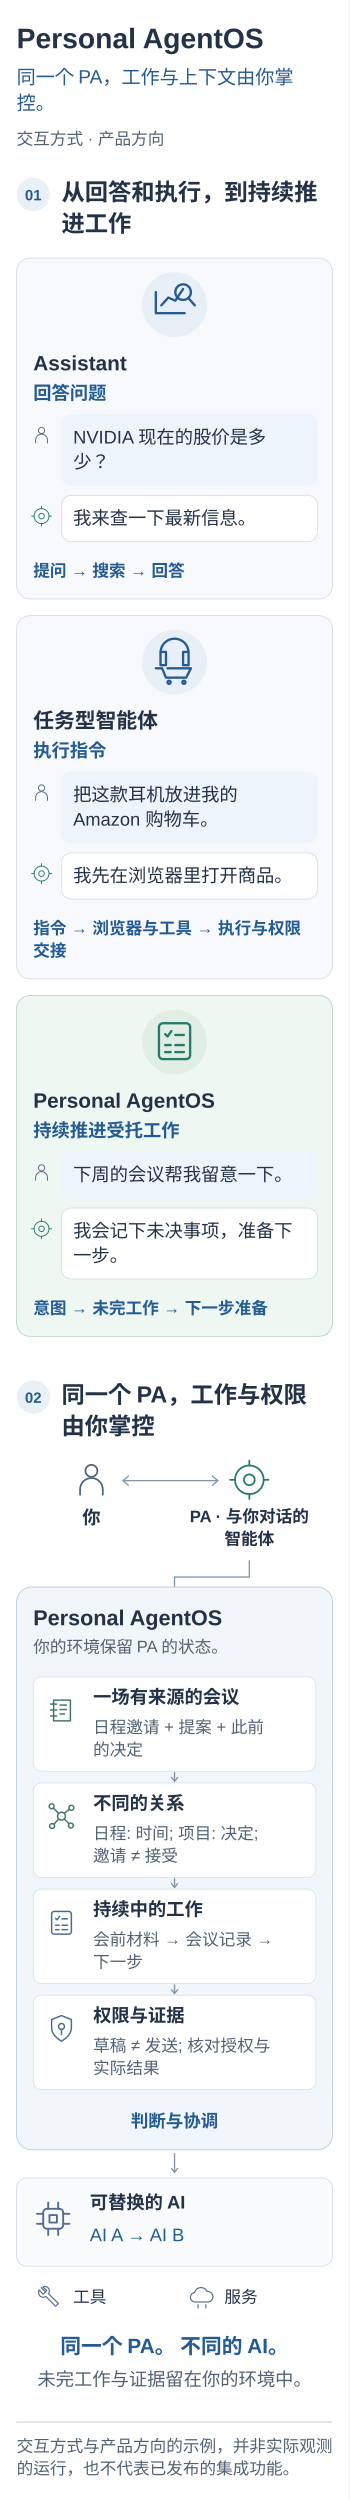
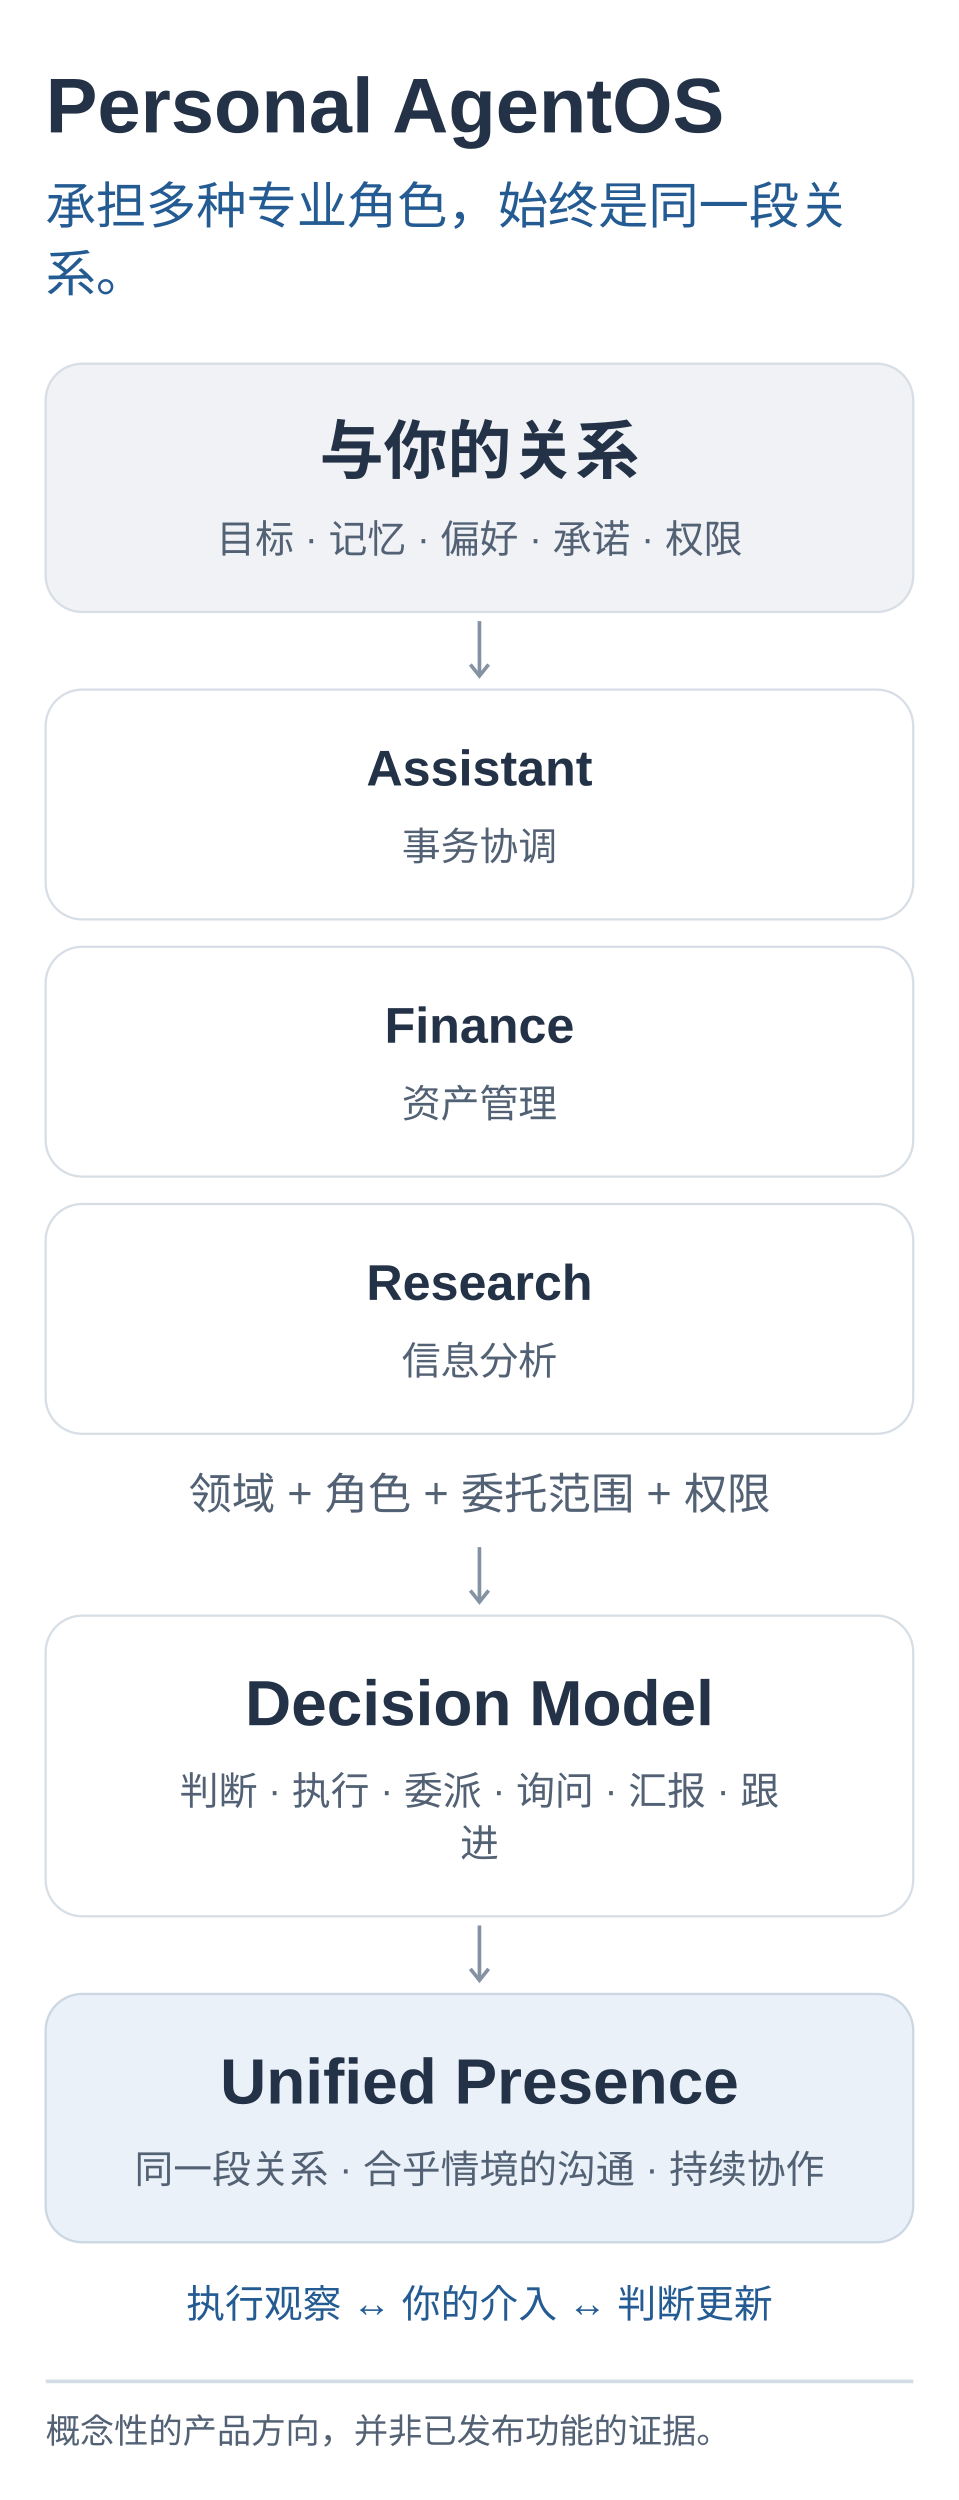
- <svg xmlns="http://www.w3.org/2000/svg" width="420" height="3008" viewBox="0 0 420 3008" role="img" aria-labelledby="title desc">
+ <svg xmlns="http://www.w3.org/2000/svg" width="420" height="1095" viewBox="0 0 420 1095" role="img" aria-labelledby="title desc">
  <style>text{font-family:Arial,"Noto Sans",sans-serif;fill:#243247} .bold{font-weight:700} .muted{fill:#526174} .blue{fill:#245b92}</style>
-   <rect width="420" height="3008" fill="#fff" />
+   <rect width="420" height="1095" fill="#fff" />
  <text x="20" y="58.0" font-size="34" class="bold" text-anchor="start">Personal AgentOS</text>
-   <text x="20" y="100.9" font-size="23" class="blue" text-anchor="start">同一个 PA，工作与上下文由你掌</text>
-   <text x="20" y="131.95" font-size="23" class="blue" text-anchor="start">控。</text>
-   <text x="20" y="174.0" font-size="20" class="muted" text-anchor="start">交互方式 · 产品方向</text>
-   <circle cx="40" cy="234.0" r="20" fill="#e9f0f6" stroke="none" />
-   <text x="40" y="241.0" font-size="18" class="blue bold" text-anchor="middle">01</text>
-   <text x="74" y="241.0" font-size="28" class="bold" text-anchor="start">从回答和执行，到持续推</text>
-   <text x="74" y="278.8" font-size="28" class="bold" text-anchor="start">进工作</text>
-   <rect x="20" y="310.6" width="380" height="410.1" rx="16" fill="#f7f9fc" stroke="#d4dce5" />
-   <circle cx="210.0" cy="366.6" r="39" fill="#e9eff7" stroke="none" />
-   <g transform="translate(180.0 334.6) scale(0.9375)" fill="none" stroke="#245b92" stroke-width="3" stroke-linecap="round" stroke-linejoin="round">
-     <path d="M8 45V18m0 27h37M15 35l9-10 9 4 10-15" />
-     <circle cx="43" cy="18" r="10" />
-     <path d="m50 26 8 9" />
-   </g>
-   <text x="40" y="445.6" font-size="25" class="bold" text-anchor="start">Assistant</text>
-   <text x="40" y="480.6" font-size="22" class="blue bold" text-anchor="start">回答问题</text>
-   <g transform="translate(38 511.6) scale(0.375)" fill="none" stroke="#53657a" stroke-width="3" stroke-linecap="round" stroke-linejoin="round">
-     <circle cx="32" cy="17" r="10" />
-     <path d="M13 57v-9a19 19 0 0 1 38 0v9" />
-   </g>
-   <rect x="74" y="498.6" width="308" height="85.4" rx="12" fill="#edf4fb" stroke="#edf4fb" />
-   <text x="88" y="533.6" font-size="22" class="" text-anchor="start">NVIDIA 现在的股价是多</text>
-   <text x="88" y="563.3" font-size="22" class="" text-anchor="start">少？</text>
-   <g transform="translate(38 609.0) scale(0.375)" fill="none" stroke="#257a69" stroke-width="3" stroke-linecap="round" stroke-linejoin="round">
-     <circle cx="32" cy="32" r="24" />
-     <circle cx="32" cy="32" r="9" />
-     <path d="M32 0v8m0 48v8M0 32h8m48 0h8" />
-   </g>
-   <rect x="74" y="596.0" width="308" height="55.7" rx="12" fill="#ffffff" stroke="#d3dedf" />
-   <text x="88" y="631.0" font-size="22" class="" text-anchor="start">我来查一下最新信息。</text>
-   <text x="40" y="693.7" font-size="20" class="blue bold" text-anchor="start">提问 → 搜索 → 回答</text>
-   <rect x="20" y="740.7" width="380" height="437.1" rx="16" fill="#f7f9fc" stroke="#d4dce5" />
-   <circle cx="210.0" cy="796.7" r="39" fill="#e9eff7" stroke="none" />
-   <g transform="translate(180.0 764.7) scale(0.9375)" fill="none" stroke="#245b92" stroke-width="3" stroke-linecap="round" stroke-linejoin="round">
-     <path d="M14 29v-7a18 18 0 0 1 36 0v7M14 21h7v17h-7zm29 0h7v17h-7zM8 42h8l5 12h26l6-12H23" />
-     <circle cx="25" cy="60" r="2" />
-     <circle cx="44" cy="60" r="2" />
-   </g>
-   <text x="40" y="875.7" font-size="25" class="bold" text-anchor="start">任务型智能体</text>
-   <text x="40" y="910.7" font-size="22" class="blue bold" text-anchor="start">执行指令</text>
-   <g transform="translate(38 941.7) scale(0.375)" fill="none" stroke="#53657a" stroke-width="3" stroke-linecap="round" stroke-linejoin="round">
-     <circle cx="32" cy="17" r="10" />
-     <path d="M13 57v-9a19 19 0 0 1 38 0v9" />
-   </g>
-   <rect x="74" y="928.7" width="308" height="85.4" rx="12" fill="#edf4fb" stroke="#edf4fb" />
-   <text x="88" y="963.7" font-size="22" class="" text-anchor="start">把这款耳机放进我的</text>
-   <text x="88" y="993.4" font-size="22" class="" text-anchor="start">Amazon 购物车。</text>
-   <g transform="translate(38 1039.1) scale(0.375)" fill="none" stroke="#257a69" stroke-width="3" stroke-linecap="round" stroke-linejoin="round">
-     <circle cx="32" cy="32" r="24" />
-     <circle cx="32" cy="32" r="9" />
-     <path d="M32 0v8m0 48v8M0 32h8m48 0h8" />
-   </g>
-   <rect x="74" y="1026.1" width="308" height="55.7" rx="12" fill="#ffffff" stroke="#d3dedf" />
-   <text x="88" y="1061.1" font-size="22" class="" text-anchor="start">我先在浏览器里打开商品。</text>
-   <text x="40" y="1123.8" font-size="20" class="blue bold" text-anchor="start">指令 → 浏览器与工具 → 执行与权限</text>
-   <text x="40" y="1150.8" font-size="20" class="blue bold" text-anchor="start">交接</text>
-   <rect x="20" y="1197.8" width="380" height="410.1" rx="16" fill="#eff7f3" stroke="#b7d1c5" />
-   <circle cx="210.0" cy="1253.8" r="39" fill="#e0eee6" stroke="none" />
-   <g transform="translate(180.0 1221.8) scale(0.9375)" fill="none" stroke="#257a69" stroke-width="3" stroke-linecap="round" stroke-linejoin="round">
-     <rect x="12" y="10" width="40" height="46" rx="5" />
-     <path d="m20 24 3 3 5-7m5 5h11M20 38h7m6 0h11M20 47h7m6 0h11" />
-   </g>
-   <text x="40" y="1332.8" font-size="25" class="bold" text-anchor="start">Personal AgentOS</text>
-   <text x="40" y="1367.8" font-size="22" class="blue bold" text-anchor="start">持续推进受托工作</text>
-   <g transform="translate(38 1398.8) scale(0.375)" fill="none" stroke="#53657a" stroke-width="3" stroke-linecap="round" stroke-linejoin="round">
-     <circle cx="32" cy="17" r="10" />
-     <path d="M13 57v-9a19 19 0 0 1 38 0v9" />
-   </g>
-   <rect x="74" y="1385.8" width="308" height="55.7" rx="12" fill="#edf4fb" stroke="#edf4fb" />
-   <text x="88" y="1420.8" font-size="22" class="" text-anchor="start">下周的会议帮我留意一下。</text>
-   <g transform="translate(38 1466.5) scale(0.375)" fill="none" stroke="#257a69" stroke-width="3" stroke-linecap="round" stroke-linejoin="round">
-     <circle cx="32" cy="32" r="24" />
-     <circle cx="32" cy="32" r="9" />
-     <path d="M32 0v8m0 48v8M0 32h8m48 0h8" />
-   </g>
-   <rect x="74" y="1453.5" width="308" height="85.4" rx="12" fill="#ffffff" stroke="#d3dedf" />
-   <text x="88" y="1488.5" font-size="22" class="" text-anchor="start">我会记下未决事项，准备下</text>
-   <text x="88" y="1518.2" font-size="22" class="" text-anchor="start">一步。</text>
-   <text x="40" y="1580.9" font-size="20" class="blue bold" text-anchor="start">意图 → 未完工作 → 下一步准备</text>
-   <circle cx="40" cy="1680.9" r="20" fill="#e9f0f6" stroke="none" />
-   <text x="40" y="1687.9" font-size="18" class="blue bold" text-anchor="middle">02</text>
-   <text x="74" y="1687.9" font-size="28" class="bold" text-anchor="start">同一个 PA，工作与权限</text>
-   <text x="74" y="1725.7" font-size="28" class="bold" text-anchor="start">由你掌控</text>
-   <g transform="translate(87 1757.5) scale(0.71875)" fill="none" stroke="#53657a" stroke-width="3" stroke-linecap="round" stroke-linejoin="round">
-     <circle cx="32" cy="17" r="10" />
-     <path d="M13 57v-9a19 19 0 0 1 38 0v9" />
-   </g>
-   <g transform="translate(277 1757.5) scale(0.71875)" fill="none" stroke="#257a69" stroke-width="3" stroke-linecap="round" stroke-linejoin="round">
-     <circle cx="32" cy="32" r="24" />
-     <circle cx="32" cy="32" r="9" />
-     <path d="M32 0v8m0 48v8M0 32h8m48 0h8" />
-   </g>
-   <path d="M148 1781.5H262" fill="none" stroke="#8296a9" stroke-width="1.6" />
-   <path d="M155 1775.5L148 1781.5L155 1787.5M255 1775.5L262 1781.5L255 1787.5" fill="none" stroke="#8296a9" stroke-width="1.6" />
-   <text x="110" y="1833.5" font-size="22" class="bold" text-anchor="middle">你</text>
-   <text x="300" y="1831.5" font-size="20" class="bold" text-anchor="middle">PA · 与你对话的</text>
-   <text x="300" y="1858.5" font-size="20" class="bold" text-anchor="middle">智能体</text>
-   <path d="M300 1877.5V1897.5H210.0V1909.5" fill="none" stroke="#8296a9" stroke-width="1.6" />
-   <rect x="20" y="1909.5" width="380" height="677.15" rx="18" fill="#f0f6f9" stroke="#b6cad9" />
-   <text x="40" y="1955.5" font-size="26" class="bold" text-anchor="start">Personal AgentOS</text>
-   <text x="40" y="1988.5" font-size="20" class="muted" text-anchor="start">你的环境保留 PA 的状态。</text>
-   <rect x="40" y="2017.5" width="340" height="113.7" rx="10" fill="#fff" stroke="#d8e1e7" />
-   <g transform="translate(55 2038.5) scale(0.59375)" fill="none" stroke="#427665" stroke-width="3" stroke-linecap="round" stroke-linejoin="round">
-     <path d="M16 12h34v42H16zM10 20h12m-12 12h12m-12 12h12M29 22h13m-13 9h13m-13 9h9" />
-   </g>
-   <text x="112" y="2049.5" font-size="22" class="bold" text-anchor="start">一场有来源的会议</text>
-   <text x="112" y="2085.2" font-size="20" class="muted" text-anchor="start">日程邀请 + 提案 + 此前</text>
-   <text x="112" y="2112.2" font-size="20" class="muted" text-anchor="start">的决定</text>
-   <path d="M210.0 2132.2 L210.0 2143.2" fill="none" stroke="#8492a3" stroke-width="1.6" />
-   <path d="M206.0 2138.2 L210.0 2143.2 L214.0 2138.2" fill="none" stroke="#8492a3" stroke-width="1.6" />
-   <rect x="40" y="2145.2" width="340" height="113.7" rx="10" fill="#fff" stroke="#d8e1e7" />
-   <g transform="translate(55 2166.2) scale(0.59375)" fill="none" stroke="#427665" stroke-width="3" stroke-linecap="round" stroke-linejoin="round">
-     <circle cx="32" cy="32" r="8" />
-     <circle cx="12" cy="12" r="5" />
-     <circle cx="52" cy="15" r="5" />
-     <circle cx="13" cy="52" r="5" />
-     <circle cx="51" cy="51" r="5" />
-     <path d="m16 16 10 10m12 0 10-8M17 48l9-10m12 0 9 9" />
-   </g>
-   <text x="112" y="2177.2" font-size="22" class="bold" text-anchor="start">不同的关系</text>
-   <text x="112" y="2212.9" font-size="20" class="muted" text-anchor="start">日程: 时间; 项目: 决定;</text>
-   <text x="112" y="2239.9" font-size="20" class="muted" text-anchor="start">邀请 ≠ 接受</text>
-   <path d="M210.0 2259.9 L210.0 2270.9" fill="none" stroke="#8492a3" stroke-width="1.6" />
-   <path d="M206.0 2265.9 L210.0 2270.9 L214.0 2265.9" fill="none" stroke="#8492a3" stroke-width="1.6" />
-   <rect x="40" y="2272.9" width="340" height="113.7" rx="10" fill="#fff" stroke="#d8e1e7" />
-   <g transform="translate(55 2293.9) scale(0.59375)" fill="none" stroke="#496d92" stroke-width="3" stroke-linecap="round" stroke-linejoin="round">
-     <rect x="12" y="10" width="40" height="46" rx="5" />
-     <path d="m20 24 3 3 5-7m5 5h11M20 38h7m6 0h11M20 47h7m6 0h11" />
-   </g>
-   <text x="112" y="2304.9" font-size="22" class="bold" text-anchor="start">持续中的工作</text>
-   <text x="112" y="2340.6" font-size="20" class="muted" text-anchor="start">会前材料 → 会议记录 →</text>
-   <text x="112" y="2367.6" font-size="20" class="muted" text-anchor="start">下一步</text>
-   <path d="M210.0 2387.6 L210.0 2398.6" fill="none" stroke="#8492a3" stroke-width="1.6" />
-   <path d="M206.0 2393.6 L210.0 2398.6 L214.0 2393.6" fill="none" stroke="#8492a3" stroke-width="1.6" />
-   <rect x="40" y="2400.6" width="340" height="113.7" rx="10" fill="#fff" stroke="#d8e1e7" />
-   <g transform="translate(55 2421.6) scale(0.59375)" fill="none" stroke="#496d92" stroke-width="3" stroke-linecap="round" stroke-linejoin="round">
-     <path d="M32 6 52 14v16c0 13-9 21-20 28-11-7-20-15-20-28V14z" />
-     <circle cx="32" cy="28" r="6" />
-     <path d="M32 34v10" />
-   </g>
-   <text x="112" y="2432.6" font-size="22" class="bold" text-anchor="start">权限与证据</text>
-   <text x="112" y="2468.3" font-size="20" class="muted" text-anchor="start">草稿 ≠ 发送; 核对授权与</text>
-   <text x="112" y="2495.3" font-size="20" class="muted" text-anchor="start">实际结果</text>
-   <text x="210.0" y="2559.3" font-size="21" class="blue bold" text-anchor="middle">判断与协调</text>
-   <path d="M210.0 2590.65 L210.0 2613.65" fill="none" stroke="#8492a3" stroke-width="1.6" />
-   <path d="M206.0 2608.65 L210.0 2613.65 L214.0 2608.65" fill="none" stroke="#8492a3" stroke-width="1.6" />
-   <rect x="20" y="2620.65" width="380" height="106" rx="12" fill="#fafbfd" stroke="#d4dce5" />
-   <g transform="translate(40 2645.65) scale(0.75)" fill="none" stroke="#526b91" stroke-width="3" stroke-linecap="round" stroke-linejoin="round">
-     <rect x="16" y="16" width="32" height="32" rx="6" />
-     <path d="M24 6v10m16-10v10M24 48v10m16-10v10M6 24h10M6 40h10m32-16h10M48 40h10M26 26h12v12H26z" />
-   </g>
-   <text x="108" y="2657.65" font-size="22" class="bold" text-anchor="start">可替换的 AI</text>
-   <text x="108" y="2696.65" font-size="22" class="blue" text-anchor="start">AI A  →  AI B</text>
-   <g transform="translate(44 2748.65) scale(0.46875)" fill="none" stroke="#526b91" stroke-width="3" stroke-linecap="round" stroke-linejoin="round">
-     <path d="m12 8 11 11-6 6L6 14c-4 14 6 23 18 17l25 25 7-7-25-25C37 12 28 2 16 6l10 10-7 7" />
-   </g>
-   <text x="88" y="2770.65" font-size="20" class="" text-anchor="start">工具</text>
-   <g transform="translate(228 2748.65) scale(0.46875)" fill="none" stroke="#526b91" stroke-width="3" stroke-linecap="round" stroke-linejoin="round">
-     <path d="M16 45a12 12 0 0 1-3-24 17 17 0 0 1 32-3 13 13 0 0 1 3 27H16zM22 52v8m20-8v8" />
-   </g>
-   <text x="270" y="2770.65" font-size="20" class="" text-anchor="start">服务</text>
-   <text x="210.0" y="2831.65" font-size="25" class="blue bold" text-anchor="middle">同一个 PA。 不同的 AI。</text>
-   <text x="210.0" y="2870.4" font-size="22" class="muted" text-anchor="middle">未完工作与证据留在你的环境中。</text>
-   <path d="M20 2914.1H400" fill="none" stroke="#d4dce5" stroke-width="1.6" />
-   <text x="20" y="2950.1" font-size="20" class="muted" text-anchor="start">交互方式与产品方向的示例，并非实际观测</text>
-   <text x="20" y="2977.1" font-size="20" class="muted" text-anchor="start">的运行，也不代表已发布的集成功能。</text>
+   <text x="20" y="97.9" font-size="22" class="blue" text-anchor="start">承担多种专业角色，始终是同一段关</text>
+   <text x="20" y="127.6" font-size="22" class="blue" text-anchor="start">系。</text>
+   <rect x="20" y="159.3" width="380" height="108.75" rx="16" fill="#f0f2f5" stroke="#d8dee5" />
+   <text x="210.0" y="207.3" font-size="28" class="bold" text-anchor="middle">与你的关系</text>
+   <text x="210.0" y="242.1" font-size="17" class="muted" text-anchor="middle">目标 · 记忆 · 偏好 · 承诺 · 权限</text>
+   <path d="M210.0 272.05 L210.0 296.05" fill="none" stroke="#8492a3" stroke-width="1.6" />
+   <path d="M206.0 291.05 L210.0 296.05 L214.0 291.05" fill="none" stroke="#8492a3" stroke-width="1.6" />
+   <rect x="20" y="302.05" width="380" height="100.65" rx="16" fill="#ffffff" stroke="#d8dee5" />
+   <text x="210.0" y="344.05" font-size="22" class="bold" text-anchor="middle">Assistant</text>
+   <text x="210.0" y="376.75" font-size="17" class="muted" text-anchor="middle">事务协调</text>
+   <rect x="20" y="414.7" width="380" height="100.65" rx="16" fill="#ffffff" stroke="#d8dee5" />
+   <text x="210.0" y="456.7" font-size="22" class="bold" text-anchor="middle">Finance</text>
+   <text x="210.0" y="489.4" font-size="17" class="muted" text-anchor="middle">资产管理</text>
+   <rect x="20" y="527.35" width="380" height="100.65" rx="16" fill="#ffffff" stroke="#d8dee5" />
+   <text x="210.0" y="569.35" font-size="22" class="bold" text-anchor="middle">Research</text>
+   <text x="210.0" y="602.05" font-size="17" class="muted" text-anchor="middle">信息分析</text>
+   <text x="210.0" y="661.0" font-size="19" class="muted" text-anchor="middle">领域 + 角色 + 委托范围 + 权限</text>
+   <path d="M210.0 677.65 L210.0 701.65" fill="none" stroke="#8492a3" stroke-width="1.6" />
+   <path d="M206.0 696.65 L210.0 701.65 L214.0 696.65" fill="none" stroke="#8492a3" stroke-width="1.6" />
+   <rect x="20" y="707.65" width="380" height="131.7" rx="16" fill="#ffffff" stroke="#d8dee5" />
+   <text x="210.0" y="755.65" font-size="28" class="bold" text-anchor="middle">Decision Model</text>
+   <text x="210.0" y="790.45" font-size="17" class="muted" text-anchor="middle">判断 · 执行 · 委派 · 询问 · 汇报 · 跟</text>
+   <text x="210.0" y="813.4" font-size="17" class="muted" text-anchor="middle">进</text>
+   <path d="M210.0 843.35 L210.0 867.35" fill="none" stroke="#8492a3" stroke-width="1.6" />
+   <path d="M206.0 862.35 L210.0 867.35 L214.0 862.35" fill="none" stroke="#8492a3" stroke-width="1.6" />
+   <rect x="20" y="873.35" width="380" height="108.75" rx="16" fill="#eaf1f8" stroke="#cbd7e3" />
+   <text x="210.0" y="921.35" font-size="28" class="bold" text-anchor="middle">Unified Presence</text>
+   <text x="210.0" y="956.15" font-size="17" class="muted" text-anchor="middle">同一段关系 · 合乎情境的沟通 · 持续协作</text>
+   <text x="210.0" y="1015.1" font-size="17" class="blue" text-anchor="middle">执行观察 ↔ 你的介入 ↔ 判断更新</text>
+   <path d="M20 1043.05H400" fill="none" stroke="#d4dce5" stroke-width="1.6" />
+   <text x="20" y="1070.05" font-size="15" class="muted" text-anchor="start">概念性的产品方向，并非已发布功能的证据。</text>
</svg>
